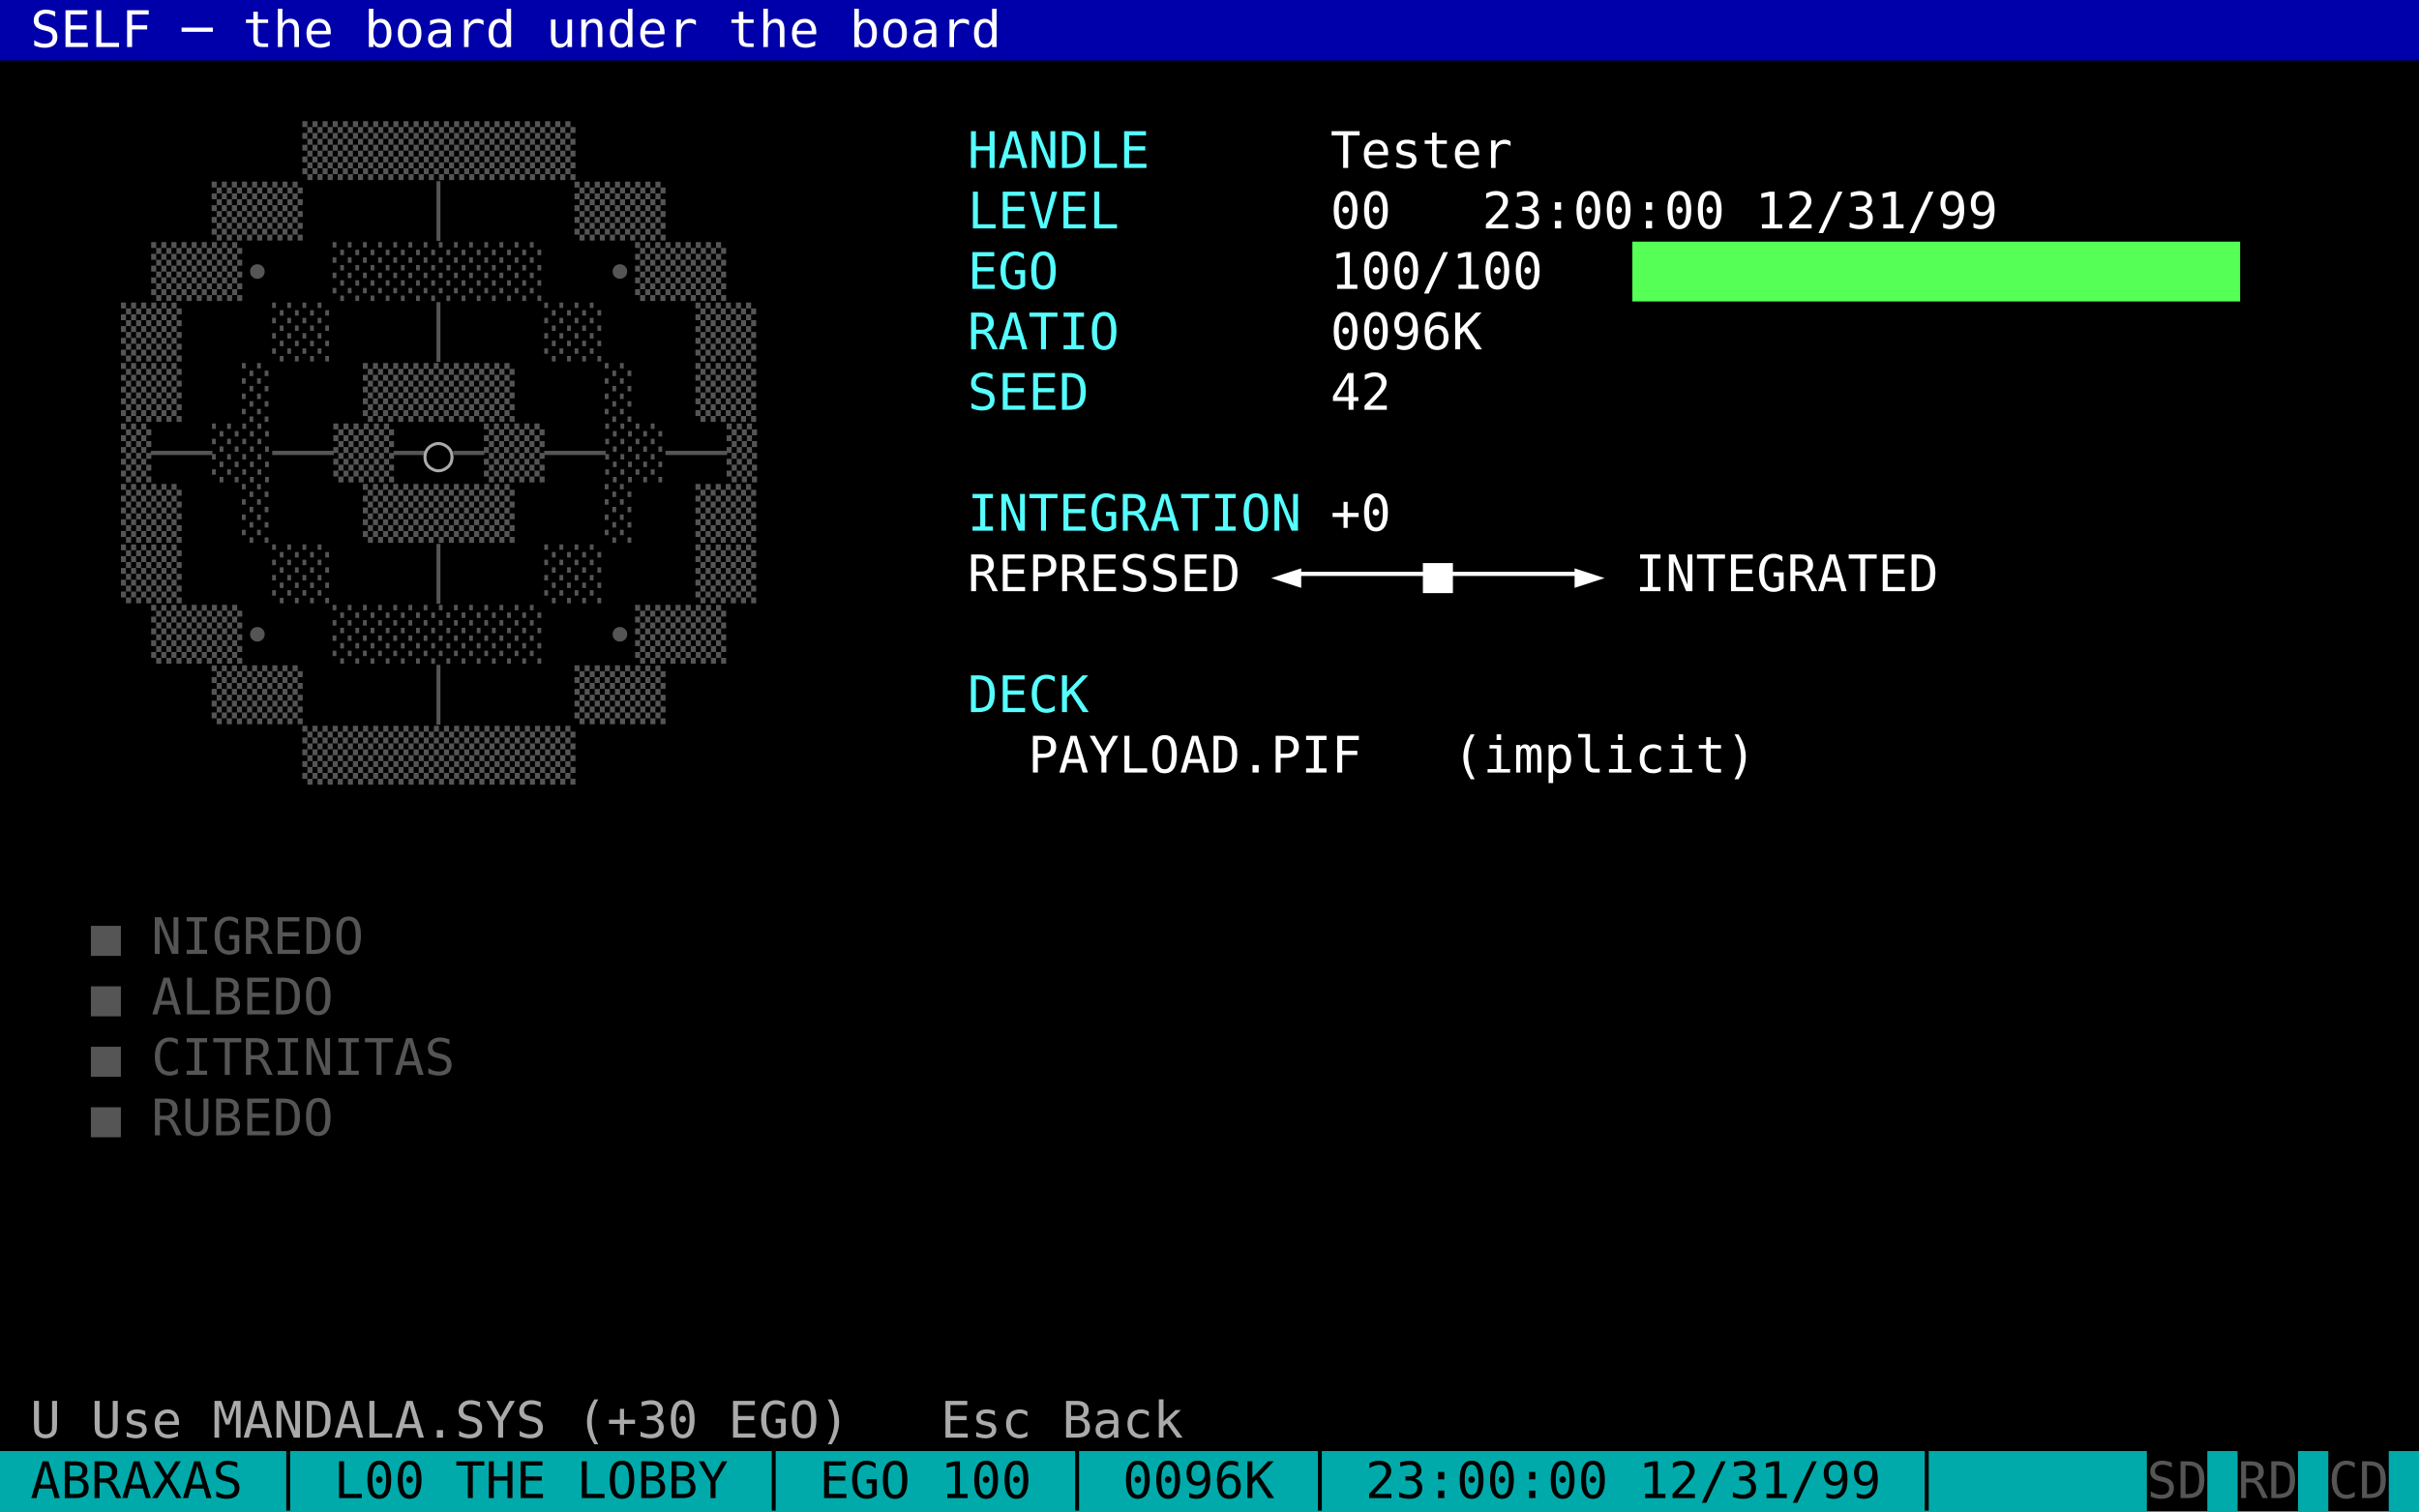
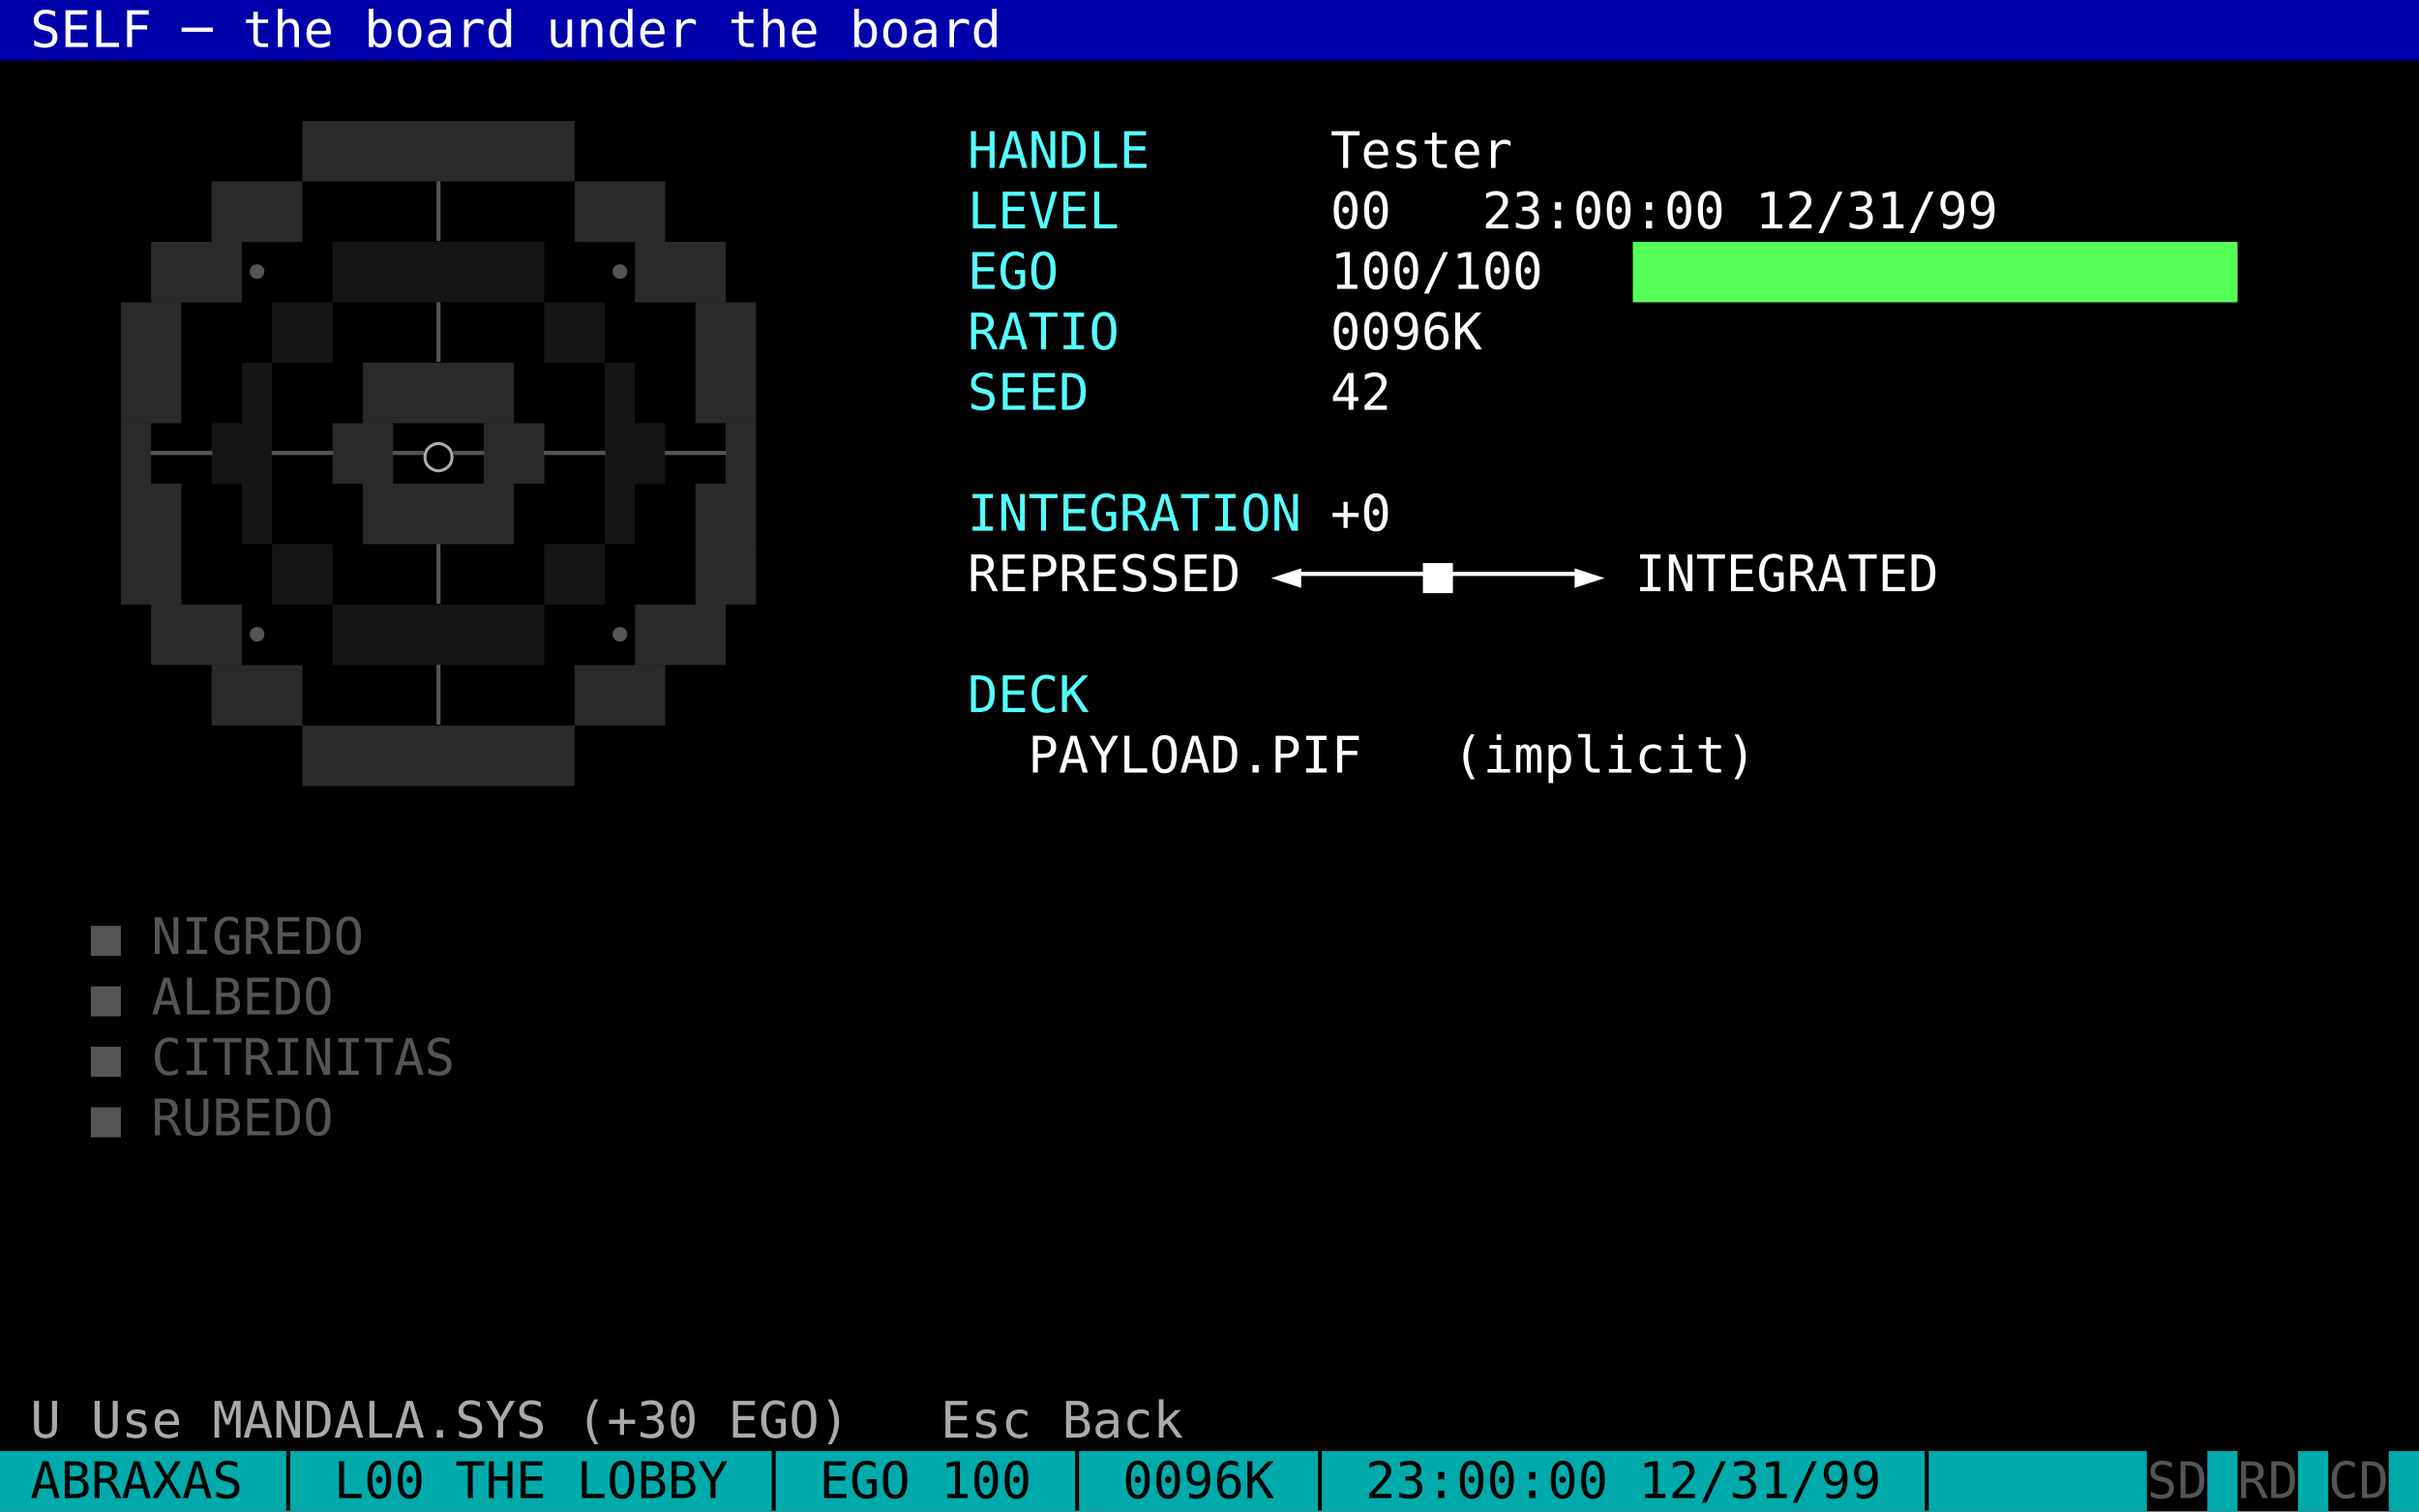
<svg xmlns="http://www.w3.org/2000/svg" width="720" height="450" viewBox="0 0 720 450" font-family="Menlo, Consolas, 'DejaVu Sans Mono', monospace" font-size="15" style="white-space:pre">
-   <rect width="720" height="450" fill="#000000" />
+   <rect x="0" y="0" width="720" height="450" fill="#000000" />
  <rect x="0" y="0" width="720" height="18" fill="#0000aa" />
  <text x="0" y="14" fill="#ffffff" textLength="720" lengthAdjust="spacingAndGlyphs" xml:space="preserve"> SELF ─ the board under the board                                               </text>
-   <text x="90" y="50" fill="#555555" textLength="81" lengthAdjust="spacingAndGlyphs" xml:space="preserve">▒▒▒▒▒▒▒▒▒</text>
+   <rect x="90" y="36" width="81" height="18" fill="#555555" fill-opacity="0.5" />
  <text x="288" y="50" fill="#55ffff" textLength="54" lengthAdjust="spacingAndGlyphs" xml:space="preserve">HANDLE</text>
  <text x="396" y="50" fill="#ffffff" textLength="54" lengthAdjust="spacingAndGlyphs" xml:space="preserve">Tester</text>
-   <text x="63" y="68" fill="#555555" textLength="27" lengthAdjust="spacingAndGlyphs" xml:space="preserve">▒▒▒</text>
+   <rect x="63" y="54" width="27" height="18" fill="#555555" fill-opacity="0.5" />
  <text x="126" y="68" fill="#555555" textLength="9" lengthAdjust="spacingAndGlyphs" xml:space="preserve">│</text>
-   <text x="171" y="68" fill="#555555" textLength="27" lengthAdjust="spacingAndGlyphs" xml:space="preserve">▒▒▒</text>
+   <rect x="171" y="54" width="27" height="18" fill="#555555" fill-opacity="0.5" />
  <text x="288" y="68" fill="#55ffff" textLength="45" lengthAdjust="spacingAndGlyphs" xml:space="preserve">LEVEL</text>
  <text x="396" y="68" fill="#ffffff" textLength="198" lengthAdjust="spacingAndGlyphs" xml:space="preserve">00   23:00:00 12/31/99</text>
-   <text x="45" y="86" fill="#555555" textLength="36" lengthAdjust="spacingAndGlyphs" xml:space="preserve">▒▒▒∙</text>
-   <text x="99" y="86" fill="#555555" textLength="63" lengthAdjust="spacingAndGlyphs" xml:space="preserve">░░░░░░░</text>
-   <text x="180" y="86" fill="#555555" textLength="36" lengthAdjust="spacingAndGlyphs" xml:space="preserve">∙▒▒▒</text>
+   <rect x="45" y="72" width="27" height="18" fill="#555555" fill-opacity="0.5" />
+   <text x="72" y="86" fill="#555555" textLength="9" lengthAdjust="spacingAndGlyphs" xml:space="preserve">∙</text>
+   <rect x="99" y="72" width="63" height="18" fill="#555555" fill-opacity="0.25" />
+   <text x="180" y="86" fill="#555555" textLength="9" lengthAdjust="spacingAndGlyphs" xml:space="preserve">∙</text>
+   <rect x="189" y="72" width="27" height="18" fill="#555555" fill-opacity="0.5" />
  <text x="288" y="86" fill="#55ffff" textLength="27" lengthAdjust="spacingAndGlyphs" xml:space="preserve">EGO</text>
  <text x="396" y="86" fill="#ffffff" textLength="63" lengthAdjust="spacingAndGlyphs" xml:space="preserve">100/100</text>
-   <text x="486" y="86" fill="#55ff55" textLength="180" lengthAdjust="spacingAndGlyphs" xml:space="preserve">████████████████████</text>
-   <text x="36" y="104" fill="#555555" textLength="18" lengthAdjust="spacingAndGlyphs" xml:space="preserve">▒▒</text>
-   <text x="81" y="104" fill="#555555" textLength="18" lengthAdjust="spacingAndGlyphs" xml:space="preserve">░░</text>
+   <rect x="486" y="72" width="180" height="18" fill="#55ff55" />
+   <rect x="36" y="90" width="18" height="18" fill="#555555" fill-opacity="0.5" />
+   <rect x="81" y="90" width="18" height="18" fill="#555555" fill-opacity="0.25" />
  <text x="126" y="104" fill="#555555" textLength="9" lengthAdjust="spacingAndGlyphs" xml:space="preserve">│</text>
-   <text x="162" y="104" fill="#555555" textLength="18" lengthAdjust="spacingAndGlyphs" xml:space="preserve">░░</text>
-   <text x="207" y="104" fill="#555555" textLength="18" lengthAdjust="spacingAndGlyphs" xml:space="preserve">▒▒</text>
+   <rect x="162" y="90" width="18" height="18" fill="#555555" fill-opacity="0.25" />
+   <rect x="207" y="90" width="18" height="18" fill="#555555" fill-opacity="0.5" />
  <text x="288" y="104" fill="#55ffff" textLength="45" lengthAdjust="spacingAndGlyphs" xml:space="preserve">RATIO</text>
  <text x="396" y="104" fill="#ffffff" textLength="45" lengthAdjust="spacingAndGlyphs" xml:space="preserve">0096K</text>
-   <text x="36" y="122" fill="#555555" textLength="18" lengthAdjust="spacingAndGlyphs" xml:space="preserve">▒▒</text>
-   <text x="72" y="122" fill="#555555" textLength="9" lengthAdjust="spacingAndGlyphs" xml:space="preserve">░</text>
-   <text x="108" y="122" fill="#555555" textLength="45" lengthAdjust="spacingAndGlyphs" xml:space="preserve">▒▒▒▒▒</text>
-   <text x="180" y="122" fill="#555555" textLength="9" lengthAdjust="spacingAndGlyphs" xml:space="preserve">░</text>
-   <text x="207" y="122" fill="#555555" textLength="18" lengthAdjust="spacingAndGlyphs" xml:space="preserve">▒▒</text>
+   <rect x="36" y="108" width="18" height="18" fill="#555555" fill-opacity="0.5" />
+   <rect x="72" y="108" width="9" height="18" fill="#555555" fill-opacity="0.25" />
+   <rect x="108" y="108" width="45" height="18" fill="#555555" fill-opacity="0.5" />
+   <rect x="180" y="108" width="9" height="18" fill="#555555" fill-opacity="0.25" />
+   <rect x="207" y="108" width="18" height="18" fill="#555555" fill-opacity="0.5" />
  <text x="288" y="122" fill="#55ffff" textLength="36" lengthAdjust="spacingAndGlyphs" xml:space="preserve">SEED</text>
  <text x="396" y="122" fill="#ffffff" textLength="18" lengthAdjust="spacingAndGlyphs" xml:space="preserve">42</text>
-   <text x="36" y="140" fill="#555555" textLength="90" lengthAdjust="spacingAndGlyphs" xml:space="preserve">▒──░░──▒▒─</text>
+   <rect x="36" y="126" width="9" height="18" fill="#555555" fill-opacity="0.5" />
+   <text x="45" y="140" fill="#555555" textLength="18" lengthAdjust="spacingAndGlyphs" xml:space="preserve">──</text>
+   <rect x="63" y="126" width="18" height="18" fill="#555555" fill-opacity="0.25" />
+   <text x="81" y="140" fill="#555555" textLength="18" lengthAdjust="spacingAndGlyphs" xml:space="preserve">──</text>
+   <rect x="99" y="126" width="18" height="18" fill="#555555" fill-opacity="0.5" />
+   <text x="117" y="140" fill="#555555" textLength="9" lengthAdjust="spacingAndGlyphs" xml:space="preserve">─</text>
  <text x="126" y="140" fill="#aaaaaa" textLength="9" lengthAdjust="spacingAndGlyphs" xml:space="preserve">○</text>
-   <text x="135" y="140" fill="#555555" textLength="90" lengthAdjust="spacingAndGlyphs" xml:space="preserve">─▒▒──░░──▒</text>
-   <text x="36" y="158" fill="#555555" textLength="18" lengthAdjust="spacingAndGlyphs" xml:space="preserve">▒▒</text>
-   <text x="72" y="158" fill="#555555" textLength="9" lengthAdjust="spacingAndGlyphs" xml:space="preserve">░</text>
-   <text x="108" y="158" fill="#555555" textLength="45" lengthAdjust="spacingAndGlyphs" xml:space="preserve">▒▒▒▒▒</text>
-   <text x="180" y="158" fill="#555555" textLength="9" lengthAdjust="spacingAndGlyphs" xml:space="preserve">░</text>
-   <text x="207" y="158" fill="#555555" textLength="18" lengthAdjust="spacingAndGlyphs" xml:space="preserve">▒▒</text>
+   <text x="135" y="140" fill="#555555" textLength="9" lengthAdjust="spacingAndGlyphs" xml:space="preserve">─</text>
+   <rect x="144" y="126" width="18" height="18" fill="#555555" fill-opacity="0.5" />
+   <text x="162" y="140" fill="#555555" textLength="18" lengthAdjust="spacingAndGlyphs" xml:space="preserve">──</text>
+   <rect x="180" y="126" width="18" height="18" fill="#555555" fill-opacity="0.25" />
+   <text x="198" y="140" fill="#555555" textLength="18" lengthAdjust="spacingAndGlyphs" xml:space="preserve">──</text>
+   <rect x="216" y="126" width="9" height="18" fill="#555555" fill-opacity="0.5" />
+   <rect x="36" y="144" width="18" height="18" fill="#555555" fill-opacity="0.5" />
+   <rect x="72" y="144" width="9" height="18" fill="#555555" fill-opacity="0.25" />
+   <rect x="108" y="144" width="45" height="18" fill="#555555" fill-opacity="0.5" />
+   <rect x="180" y="144" width="9" height="18" fill="#555555" fill-opacity="0.25" />
+   <rect x="207" y="144" width="18" height="18" fill="#555555" fill-opacity="0.5" />
  <text x="288" y="158" fill="#55ffff" textLength="99" lengthAdjust="spacingAndGlyphs" xml:space="preserve">INTEGRATION</text>
  <text x="396" y="158" fill="#ffffff" textLength="18" lengthAdjust="spacingAndGlyphs" xml:space="preserve">+0</text>
-   <text x="36" y="176" fill="#555555" textLength="18" lengthAdjust="spacingAndGlyphs" xml:space="preserve">▒▒</text>
-   <text x="81" y="176" fill="#555555" textLength="18" lengthAdjust="spacingAndGlyphs" xml:space="preserve">░░</text>
+   <rect x="36" y="162" width="18" height="18" fill="#555555" fill-opacity="0.5" />
+   <rect x="81" y="162" width="18" height="18" fill="#555555" fill-opacity="0.25" />
  <text x="126" y="176" fill="#555555" textLength="9" lengthAdjust="spacingAndGlyphs" xml:space="preserve">│</text>
-   <text x="162" y="176" fill="#555555" textLength="18" lengthAdjust="spacingAndGlyphs" xml:space="preserve">░░</text>
-   <text x="207" y="176" fill="#555555" textLength="18" lengthAdjust="spacingAndGlyphs" xml:space="preserve">▒▒</text>
+   <rect x="162" y="162" width="18" height="18" fill="#555555" fill-opacity="0.25" />
+   <rect x="207" y="162" width="18" height="18" fill="#555555" fill-opacity="0.5" />
  <text x="288" y="176" fill="#ffffff" textLength="288" lengthAdjust="spacingAndGlyphs" xml:space="preserve">REPRESSED ◄────■────► INTEGRATED</text>
-   <text x="45" y="194" fill="#555555" textLength="36" lengthAdjust="spacingAndGlyphs" xml:space="preserve">▒▒▒∙</text>
-   <text x="99" y="194" fill="#555555" textLength="63" lengthAdjust="spacingAndGlyphs" xml:space="preserve">░░░░░░░</text>
-   <text x="180" y="194" fill="#555555" textLength="36" lengthAdjust="spacingAndGlyphs" xml:space="preserve">∙▒▒▒</text>
-   <text x="63" y="212" fill="#555555" textLength="27" lengthAdjust="spacingAndGlyphs" xml:space="preserve">▒▒▒</text>
+   <rect x="45" y="180" width="27" height="18" fill="#555555" fill-opacity="0.5" />
+   <text x="72" y="194" fill="#555555" textLength="9" lengthAdjust="spacingAndGlyphs" xml:space="preserve">∙</text>
+   <rect x="99" y="180" width="63" height="18" fill="#555555" fill-opacity="0.25" />
+   <text x="180" y="194" fill="#555555" textLength="9" lengthAdjust="spacingAndGlyphs" xml:space="preserve">∙</text>
+   <rect x="189" y="180" width="27" height="18" fill="#555555" fill-opacity="0.5" />
+   <rect x="63" y="198" width="27" height="18" fill="#555555" fill-opacity="0.5" />
  <text x="126" y="212" fill="#555555" textLength="9" lengthAdjust="spacingAndGlyphs" xml:space="preserve">│</text>
-   <text x="171" y="212" fill="#555555" textLength="27" lengthAdjust="spacingAndGlyphs" xml:space="preserve">▒▒▒</text>
+   <rect x="171" y="198" width="27" height="18" fill="#555555" fill-opacity="0.5" />
  <text x="288" y="212" fill="#55ffff" textLength="36" lengthAdjust="spacingAndGlyphs" xml:space="preserve">DECK</text>
-   <text x="90" y="230" fill="#555555" textLength="81" lengthAdjust="spacingAndGlyphs" xml:space="preserve">▒▒▒▒▒▒▒▒▒</text>
+   <rect x="90" y="216" width="81" height="18" fill="#555555" fill-opacity="0.5" />
  <text x="306" y="230" fill="#ffffff" textLength="216" lengthAdjust="spacingAndGlyphs" xml:space="preserve">PAYLOAD.PIF   (implicit)</text>
  <text x="27" y="284" fill="#555555" textLength="81" lengthAdjust="spacingAndGlyphs" xml:space="preserve">■ NIGREDO</text>
  <text x="27" y="302" fill="#555555" textLength="72" lengthAdjust="spacingAndGlyphs" xml:space="preserve">■ ALBEDO</text>
  <text x="27" y="320" fill="#555555" textLength="108" lengthAdjust="spacingAndGlyphs" xml:space="preserve">■ CITRINITAS</text>
  <text x="27" y="338" fill="#555555" textLength="72" lengthAdjust="spacingAndGlyphs" xml:space="preserve">■ RUBEDO</text>
  <text x="0" y="428" fill="#aaaaaa" textLength="720" lengthAdjust="spacingAndGlyphs" xml:space="preserve"> U Use MANDALA.SYS (+30 EGO)   Esc Back                                         </text>
  <rect x="0" y="432" width="639" height="18" fill="#00aaaa" />
  <text x="0" y="446" fill="#000000" textLength="639" lengthAdjust="spacingAndGlyphs" xml:space="preserve"> ABRAXAS │ L00 THE LOBBY │ EGO 100 │ 0096K │ 23:00:00 12/31/99 │       </text>
  <text x="639" y="446" fill="#555555" textLength="18" lengthAdjust="spacingAndGlyphs" xml:space="preserve">SD</text>
  <rect x="657" y="432" width="9" height="18" fill="#00aaaa" />
  <text x="666" y="446" fill="#555555" textLength="18" lengthAdjust="spacingAndGlyphs" xml:space="preserve">RD</text>
  <rect x="684" y="432" width="9" height="18" fill="#00aaaa" />
  <text x="693" y="446" fill="#555555" textLength="18" lengthAdjust="spacingAndGlyphs" xml:space="preserve">CD</text>
  <rect x="711" y="432" width="9" height="18" fill="#00aaaa" />
</svg>
